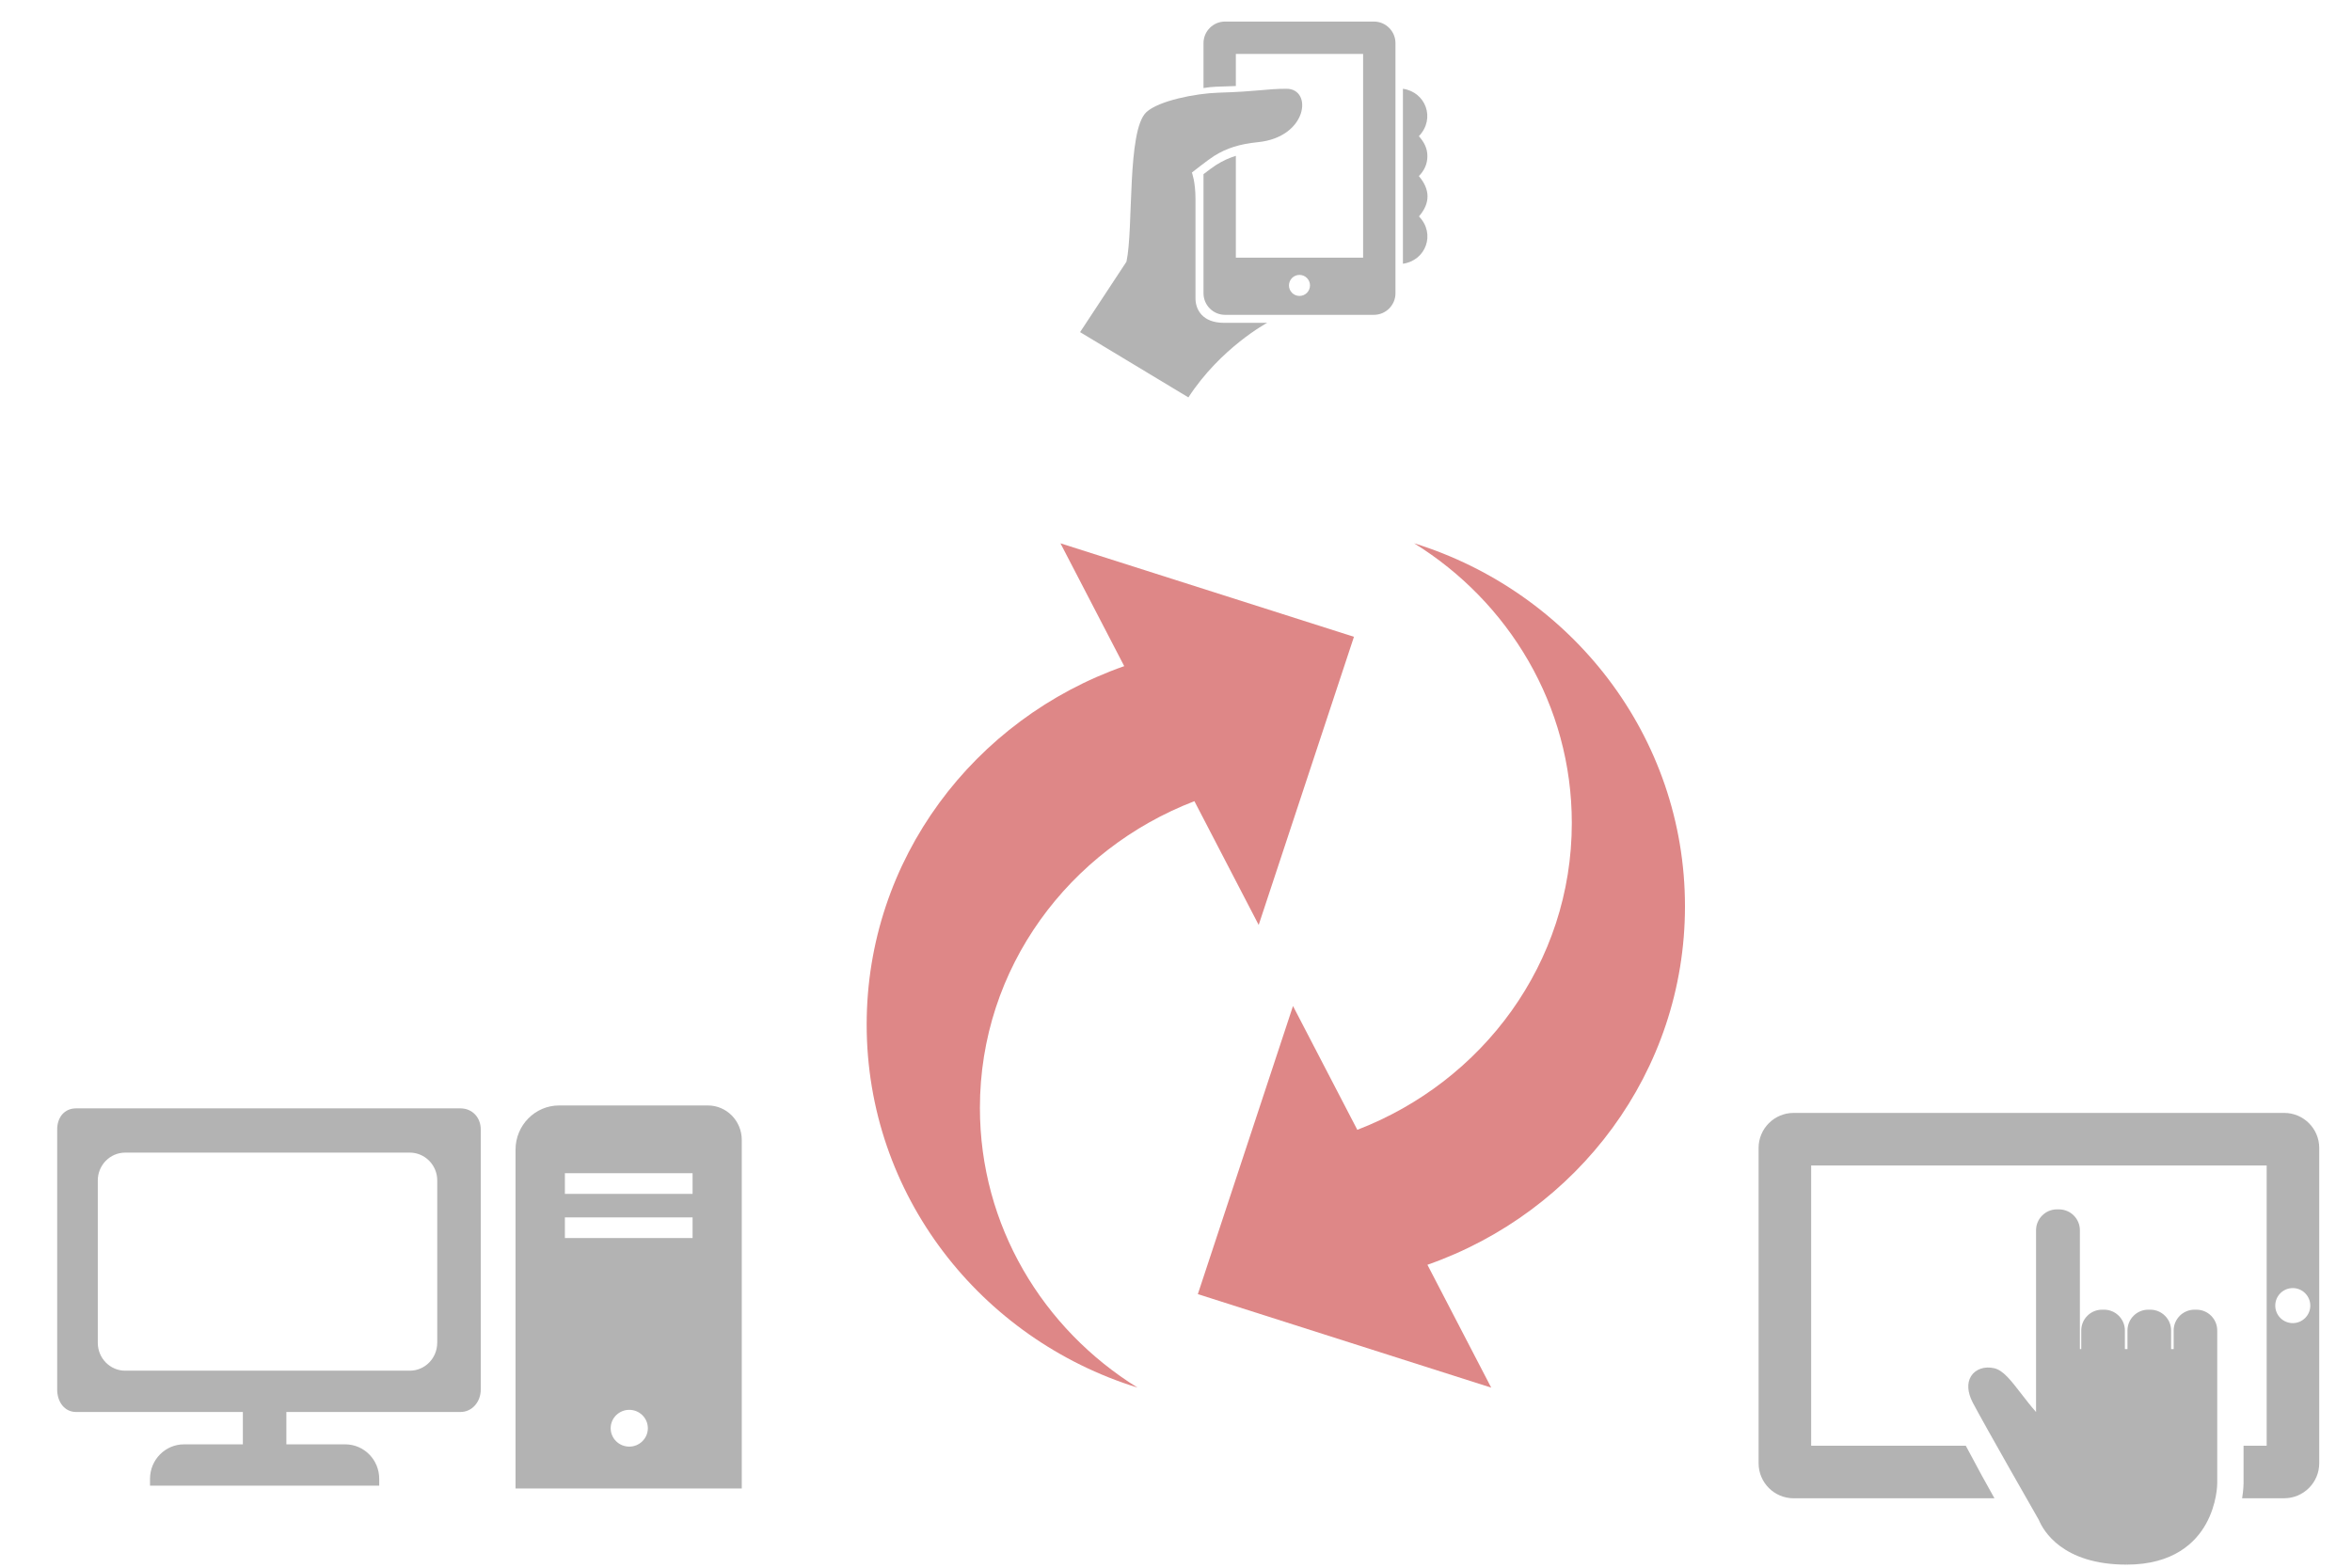
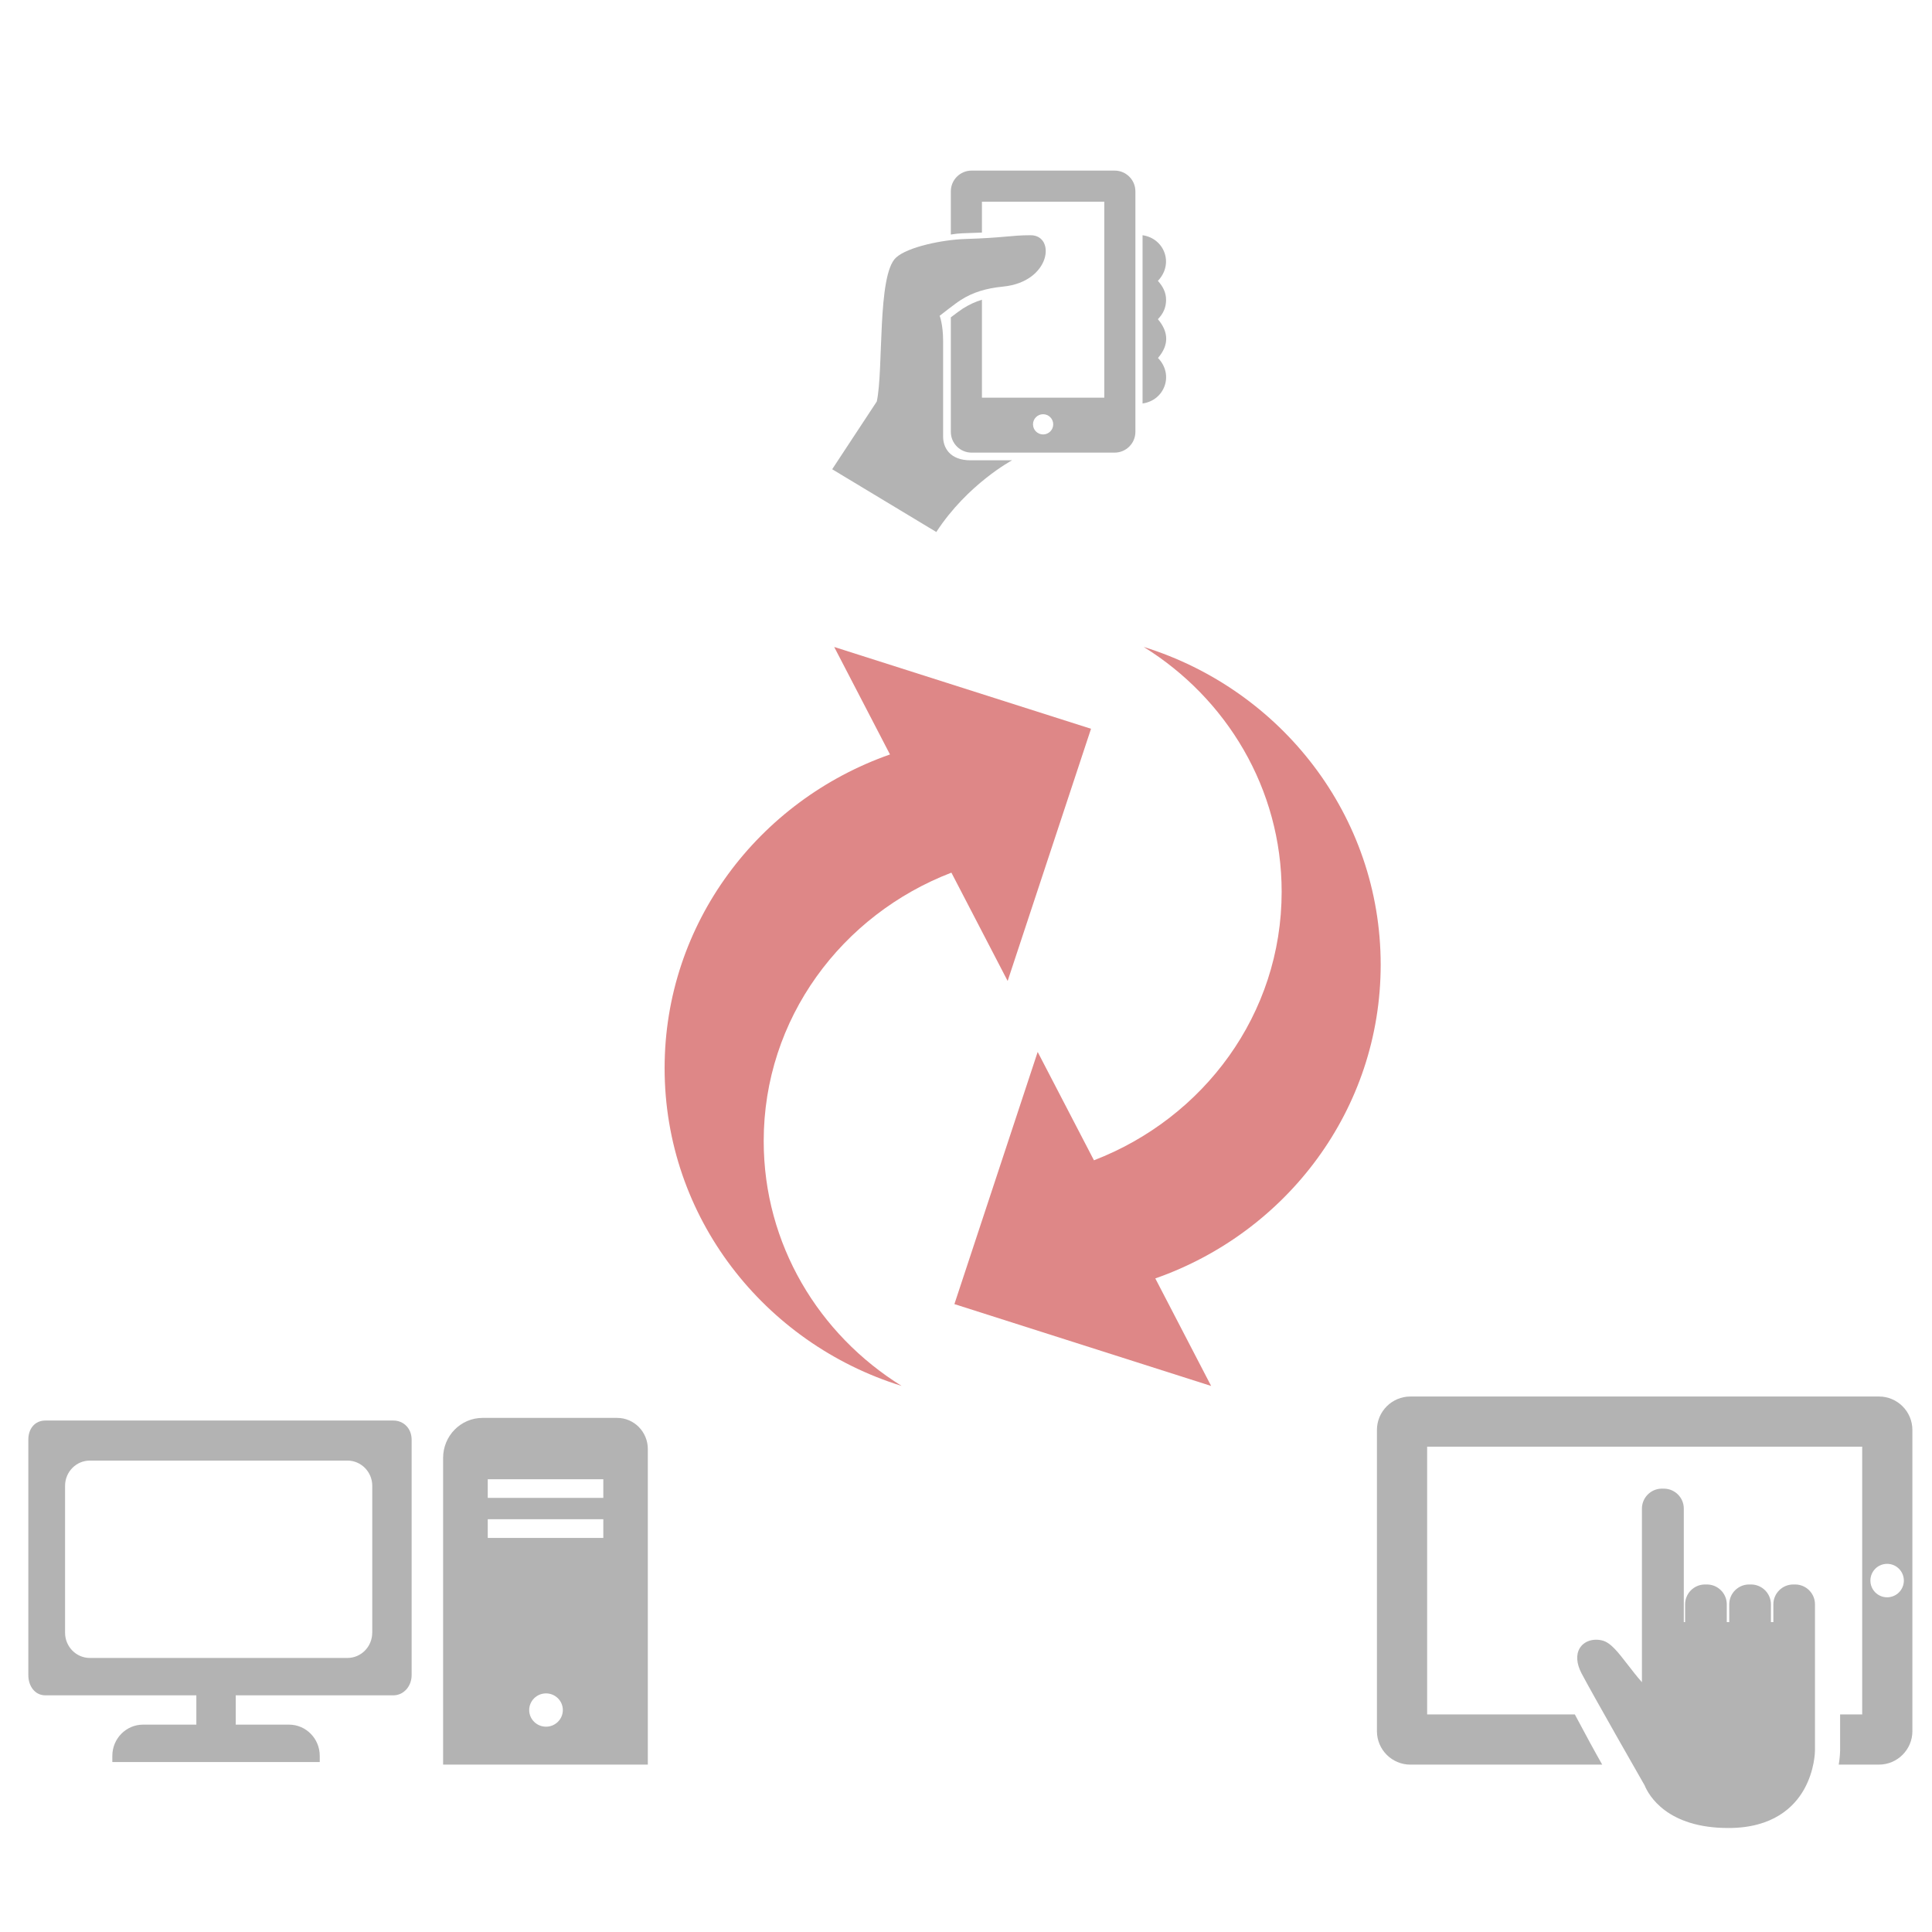
- <svg xmlns="http://www.w3.org/2000/svg" id="svg4178" height="200" width="300" version="1.1" viewBox="0 0 300 200">
-   <g id="layer1" transform="translate(0 -852.36)">
-     <g id="g3441" fill="#b3b3b3" transform="matrix(2.763 0 0 2.8069 7.2949 973.47)">
+ <svg xmlns="http://www.w3.org/2000/svg" id="svg4178" height="400" width="400" version="1.1" viewBox="0 0 400 400">
+   <g id="layer1" transform="translate(0 -652.36)">
+     <g id="g3441" fill="#b3b3b3" transform="matrix(4.0585 0 0 4.123 5.8664 916.66)">
      <g id="g3397" fill="#b3b3b3">
        <g id="g3399" fill="#b3b3b3">
          <path id="path3401" d="m18.615 7.229h-17.742c-0.543 0-0.873 0.412-0.873 0.957v11.828c0 0.545 0.33 1.015 0.873 1.015h7.698v1.409 0.062h-2.719c-0.865 0-1.567 0.703-1.567 1.566v0.311h10.581v-0.311c0-0.865-0.702-1.566-1.567-1.566h-2.719v-0.062-1.409h8.035c0.545 0 0.938-0.468 0.938-1.015v-11.829c-0.001-0.544-0.393-0.956-0.938-0.956zm-1.072 10.654c0 0.7-0.564 1.269-1.268 1.269h-13.133c-0.7 0-1.268-0.566-1.268-1.269v-7.376c0-0.7 0.567-1.267 1.268-1.267h13.133c0.701 0 1.27 0.567 1.27 1.267v7.376h-0.002z" />
          <path id="path3403" d="m23.171 7.097c-1.11 0-2.012 0.9-2.012 2.011v15.399h10.444v-15.843c0-0.866-0.701-1.567-1.565-1.567h-6.867zm3.239 15.506c-0.477 0-0.859-0.375-0.859-0.836s0.387-0.836 0.859-0.836 0.857 0.375 0.857 0.836-0.385 0.836-0.857 0.836zm2.922-9.479h-5.895v-0.938h5.895v0.938zm0-2.009h-5.895v-0.938h5.895v0.938z" />
        </g>
      </g>
    </g>
-     <g id="g3584" fill="#b3b3b3" transform="matrix(.13756 0 0 .13756 135.95 855.11)">
+     <g id="g3584" fill="#b3b3b3" transform="matrix(.21467 0 0 .21467 169.46 687.68)">
      <g id="g3538" fill="#b3b3b3">
        <g id="g3540" fill="#b3b3b3">
          <path id="path3542" d="m327.32 143.31c5.163-5.21 7.862-11.25 7.917-18.449 0.056-7.349-3.178-13.297-7.9-18.513 15.746-16.572 6.194-41.014-14.795-44.015v162.27c21.181-2.932 30.604-27.666 14.885-43.891 10.69-12.415 10.496-24.929-0.107-37.399z" />
          <path id="path3544" d="m127.64 252c0 11.028 8.971 20 20 20h36.646 101.35c11.028 0 20-8.972 20-20v-232c0-11.028-8.972-20-20-20h-138c-11.029 0-20 8.972-20 20v41.668c3.987-0.682 7.784-1.104 11.237-1.21 7.939-0.244 13.979-0.469 18.763-0.673v-29.784h118v189h-118v-94.458c-6.342 1.923-12.323 4.701-18.325 8.475-2.402 1.509-7.224 5.105-11.675 8.511v38.473m89.001 74.469c-5.387 0-9.754-4.367-9.754-9.752 0-5.387 4.367-9.752 9.754-9.752 5.385 0 9.752 4.365 9.752 9.752 0 5.385-4.368 9.752-9.752 9.752z" />
          <path id="path3546" d="m120.2 256.65v-92.263c0-15.938-3.334-24.354-3.334-24.354s15.065-11.906 20.519-15.333c11.666-7.333 24.077-11.19 40.667-12.834 46.228-4.581 51.043-49.531 26.561-49.531-19.102 0-25 2.471-63.444 3.652-20.728 0.637-55.217 7.448-66.535 18.063-18.125 17-11.75 107.75-18.416 138.65l-43.018 65.333 100.43 60.535c30.067-46.201 73.067-69.16 73.067-69.16s-32.374 0.003-39.999 0.003c-20.172 0.001-26.501-12.385-26.501-22.76z" />
        </g>
      </g>
    </g>
-     <g id="g4026" fill="#de8787" transform="matrix(4.7065 0 0 4.6222 107.89 921.67)">
+     <g id="g4026" fill="#de8787" transform="matrix(6.6851 0 0 6.5654 133.83 786.3)">
      <g id="g3984" fill="#de8787">
        <path id="path3986" d="m9.446 7.118 1.742 3.416 2.582-7.953-7.954-2.58 1.728 3.39c-4.067 1.452-6.98 5.327-6.98 9.892 0 4.7 3.085 8.677 7.341 10.021-2.564-1.618-4.272-4.468-4.272-7.72-0.001-3.865 2.418-7.137 5.813-8.466z" />
        <path id="path3988" d="m13.861 16.189-1.743-3.417-2.579 7.952 7.951 2.581-1.729-3.391c4.068-1.45 6.98-5.326 6.98-9.893 0-4.699-3.084-8.676-7.34-10.021 2.563 1.618 4.273 4.467 4.273 7.72 0.001 3.867-2.418 7.137-5.813 8.469z" />
      </g>
    </g>
-     <g id="g5008" fill="#b3b3b3" transform="matrix(1.4302 0 0 1.4302 224.31 987.4)">
+     <g id="g5008" fill="#b3b3b3" transform="matrix(2.2172 0 0 2.2172 285.08 930.73)">
      <g id="g4964" fill="#b3b3b3">
        <g id="g4966" fill="#b3b3b3">
          <path id="path4968" d="m46.875 4.854h-43.75c-1.723 0-3.125 1.4-3.125 3.125v28.125c0 1.725 1.402 3.125 3.125 3.125h17.911c-0.681-1.193-1.517-2.729-2.557-4.688h-13.791v-25h40.625v25h-2.062v3.373c0 0.107-0.015 0.609-0.128 1.313h3.752c1.723 0 3.125-1.401 3.125-3.125v-28.123c0-1.725-1.402-3.125-3.125-3.125zm0.766 18.75c-0.865 0-1.562-0.699-1.562-1.562s0.697-1.563 1.562-1.563c0.861 0 1.562 0.701 1.562 1.563s-0.701 1.562-1.562 1.562z" />
          <path id="path4970" d="m39.052 22.406h-0.176c-1.024 0-1.858 0.832-1.858 1.854v1.658h-0.228v-1.658c0-1.023-0.836-1.854-1.856-1.854h-0.182c-1.021 0-1.854 0.832-1.854 1.854v1.658h-0.23v-1.658c0-1.023-0.834-1.854-1.854-1.854h-0.184c-1.02 0-1.854 0.832-1.854 1.854v1.658h-0.121v-10.594c0-1.029-0.833-1.866-1.866-1.866l-0.181-0.001c-1.027 0-1.863 0.837-1.863 1.867v16.209c-0.498-0.562-0.936-1.135-1.337-1.652-0.892-1.154-1.593-2.068-2.385-2.25-0.879-0.209-1.691 0.084-2.082 0.718-0.367 0.603-0.311 1.433 0.153 2.333 1.016 1.943 5.897 10.479 5.9 10.479 0.386 0.934 2.089 3.986 7.823 3.986v-0.204l0.006 0.204c4.17 0 6.145-1.968 7.068-3.618 0.996-1.782 1.012-3.538 1.012-3.614v-13.655c0.004-1.024-0.833-1.854-1.851-1.854z" />
        </g>
      </g>
    </g>
  </g>
</svg>
